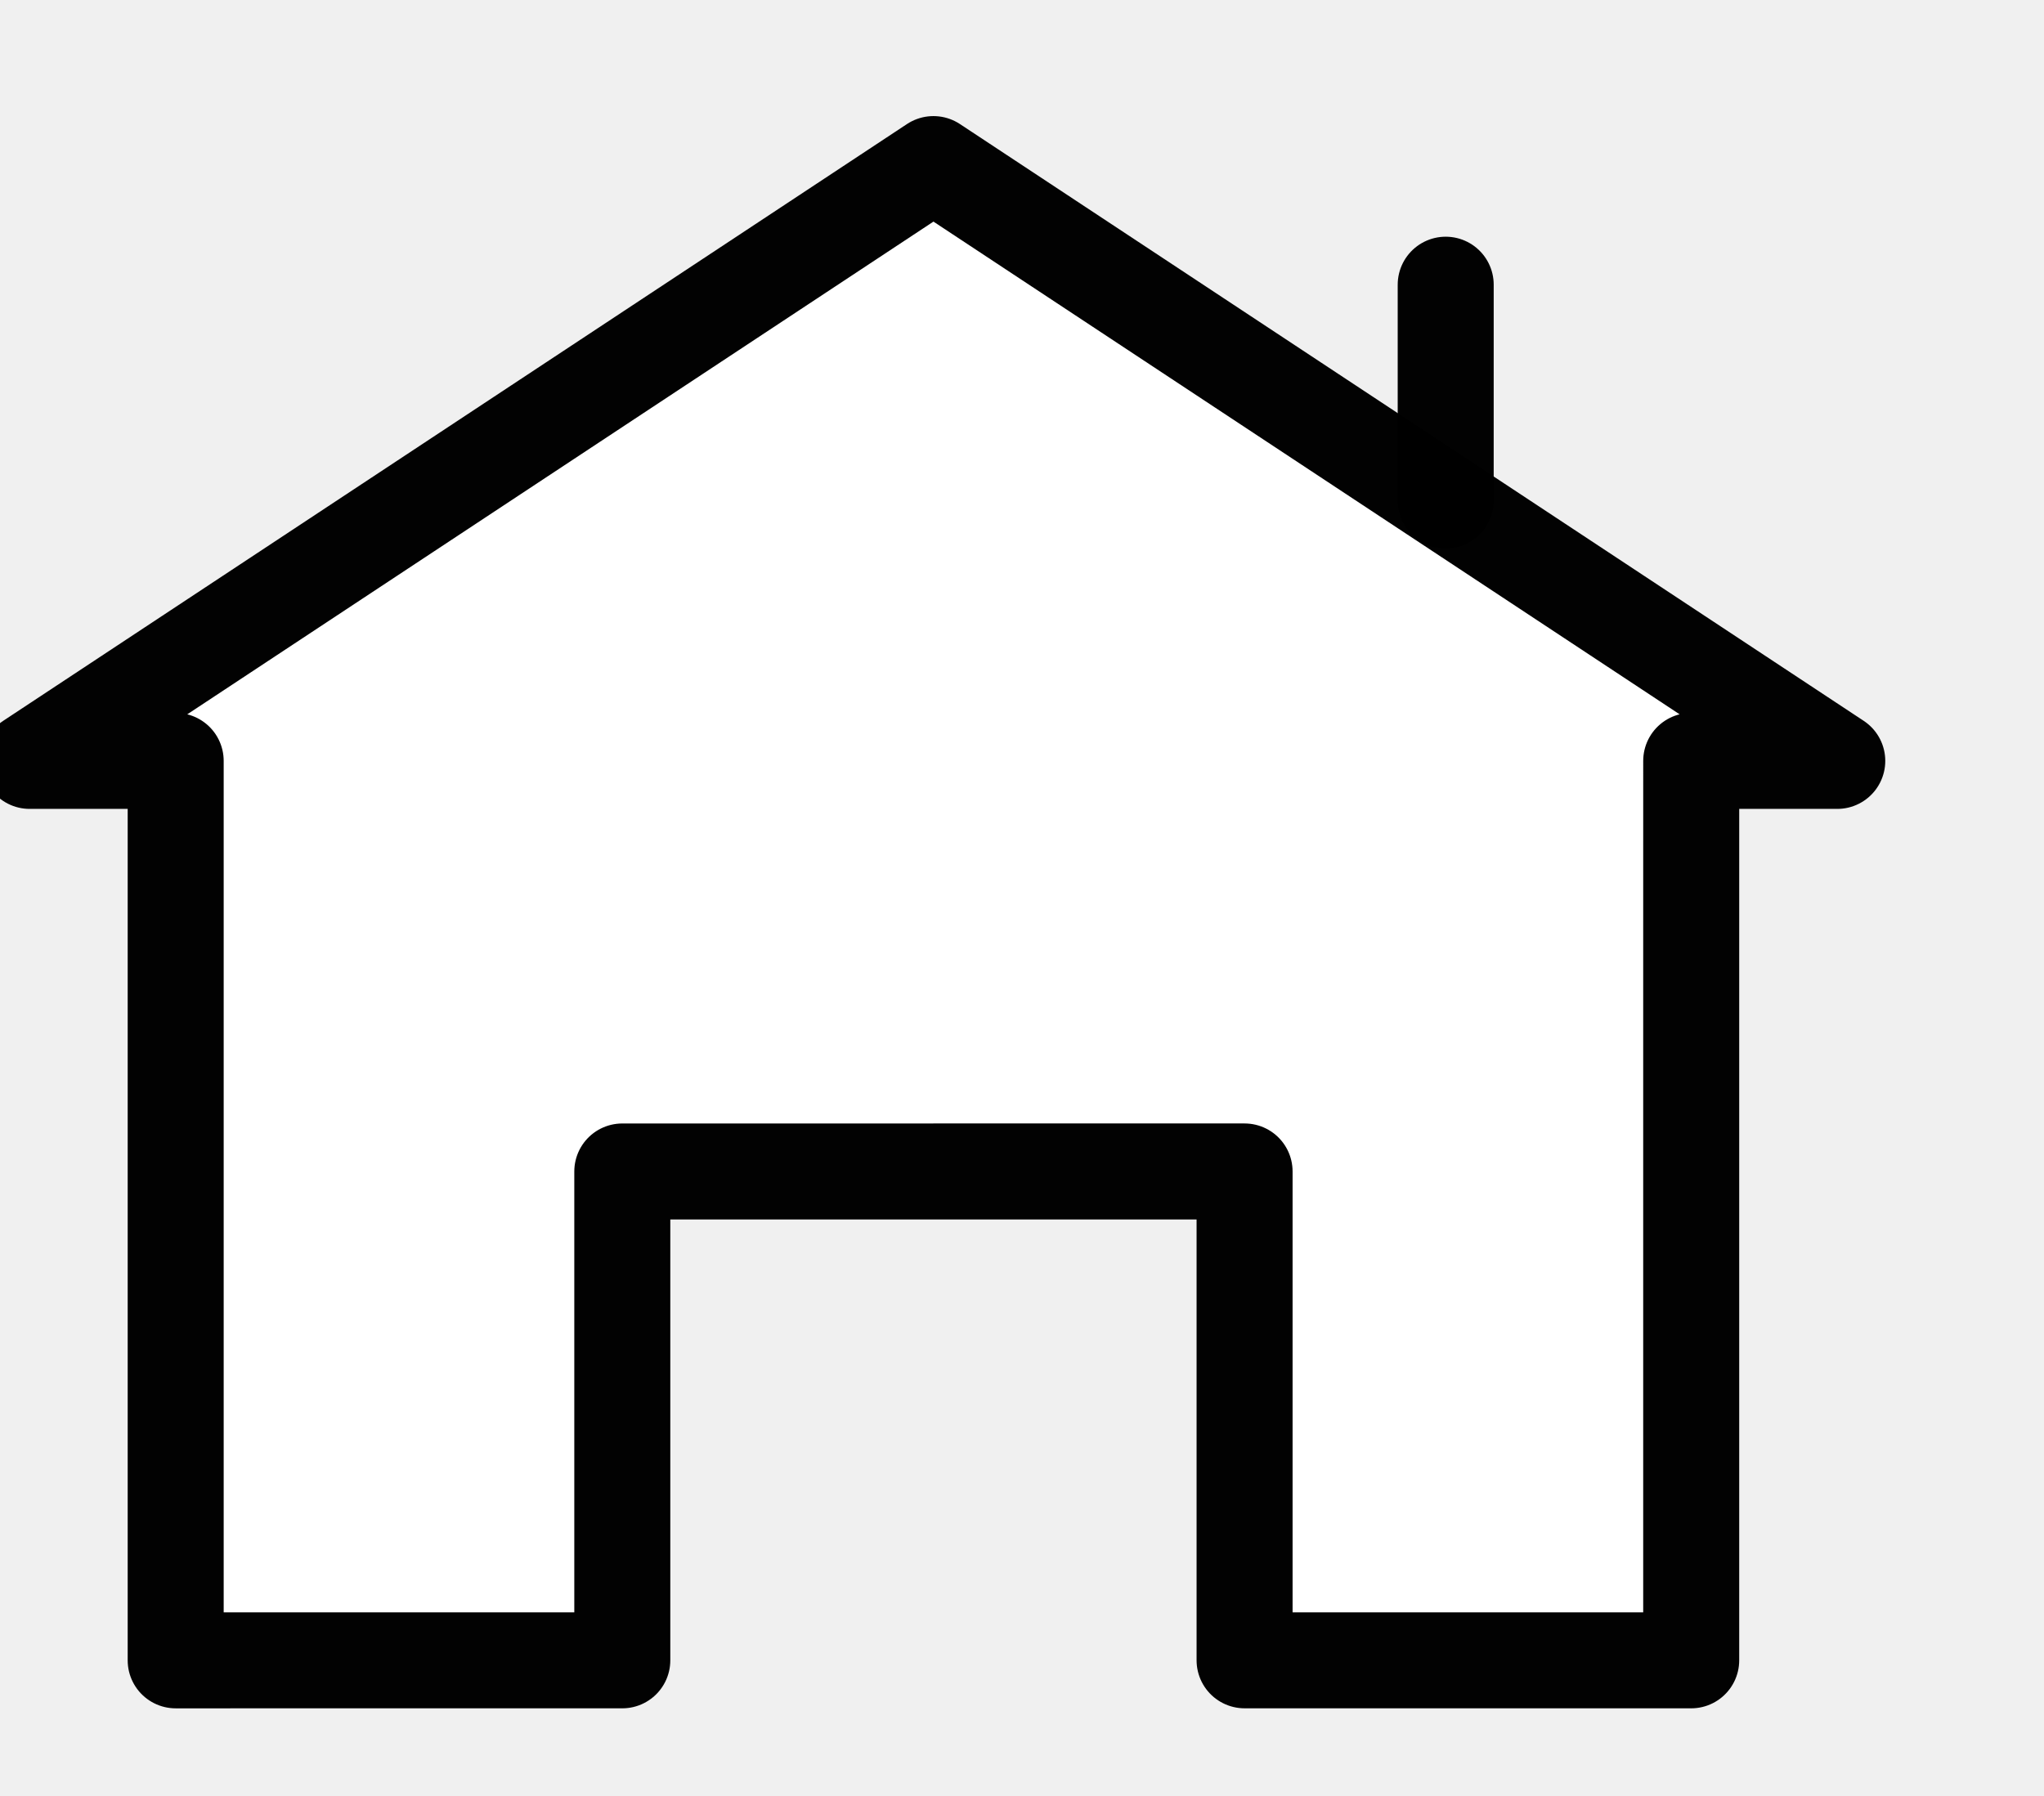
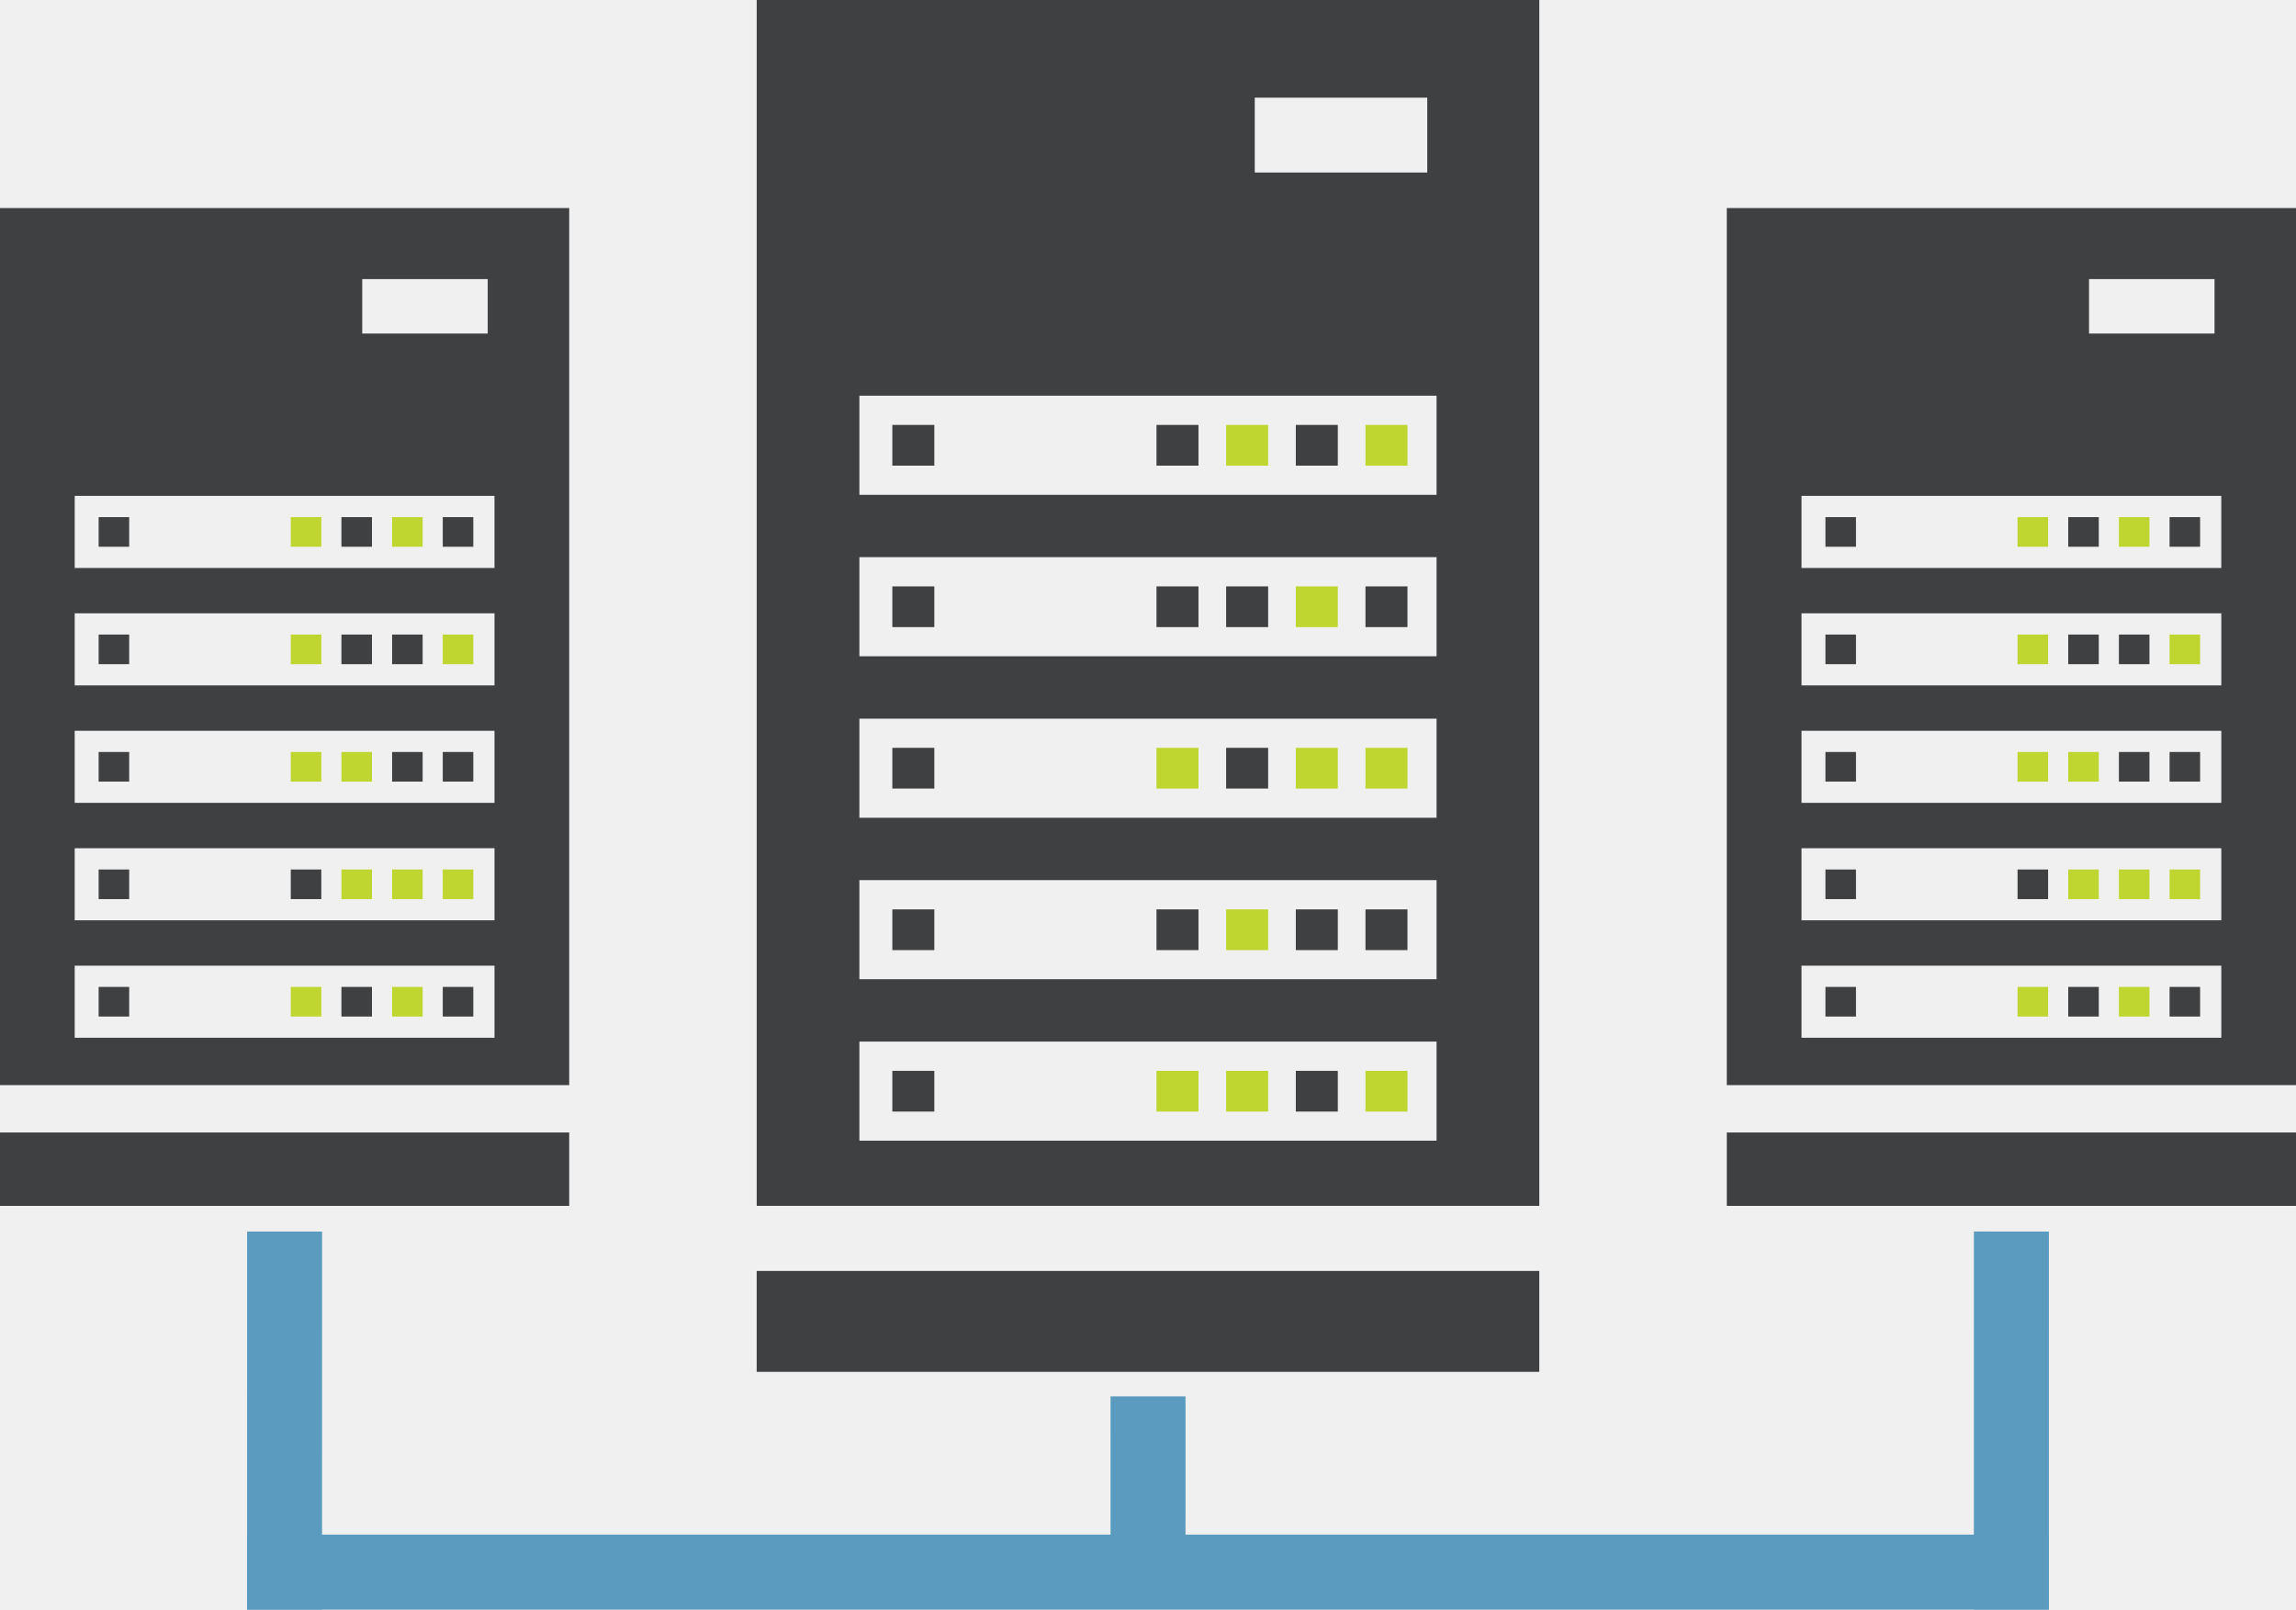
- <svg xmlns="http://www.w3.org/2000/svg" width="63.875mm" height="56.127mm" viewBox="0 0 63.875 56.127" version="1.1" id="svg8">
+ <svg xmlns="http://www.w3.org/2000/svg" width="32.399mm" height="22.713mm" viewBox="0 0 32.399 22.713" version="1.1" id="svg8">
  <defs id="defs2" />
-   <g id="layer1" transform="translate(-38.40245,-54.98255)">
+   <g id="layer1" transform="translate(-46.86498,-72.82281)">
    <g id="g1376" transform="rotate(0.07,43680.898,-181778.93)" style="display:inline;enable-background:new">
-       <path style="opacity:1;fill:#ffffff;fill-opacity:1;stroke:#000000;stroke-width:11.339;stroke-linecap:round;stroke-linejoin:round;stroke-miterlimit:4;stroke-dasharray:none;stroke-dashoffset:0;stroke-opacity:0.992;paint-order:fill markers stroke" d="M 110.25 19.383 L 3.5 89.883 L 20.75 89.883 L 20.75 113.533 L 20.75 138.383 L 20.75 196.133 L 73.5 196.131 L 73.5 138.383 L 110.25 138.383 L 110.25 138.381 L 146.998 138.381 L 146.998 196.129 L 199.748 196.131 L 199.748 138.381 L 199.748 113.531 L 199.75 89.881 L 217 89.883 L 110.25 19.383 z " transform="matrix(0.2645831,-3.2324944e-4,3.2324944e-4,0.2645831,260.587,108.1662)" id="path3452" />
-       <path style="opacity:1;fill:#ffffff;fill-opacity:1;stroke:#000000;stroke-width:3;stroke-linecap:round;stroke-linejoin:round;stroke-miterlimit:4;stroke-dasharray:none;stroke-dashoffset:0;stroke-opacity:0.992;paint-order:fill markers stroke" d="m 305.784,123.756 -0.008,-6.747" id="path3476" />
+       <g id="g1146" transform="translate(-1.17599,-0.1027832)" style="fill:#3f4042;fill-opacity:1">
+         <path style="opacity:1;fill:#3f4042;fill-opacity:1;stroke:none;stroke-width:10;stroke-linecap:round;stroke-linejoin:round;stroke-miterlimit:4;stroke-dasharray:none;stroke-dashoffset:0;stroke-opacity:1;paint-order:fill markers stroke" d="M 31.984,78.523 V 125.299 H 62.342 V 78.523 Z M 51.303,82.312 h 6.693 v 2.904 h -6.693 z M 35.969,93.873 H 58.357 V 97.719 H 35.969 Z m 0,6.264 h 22.389 v 3.844 H 35.969 Z m 0,6.264 h 22.389 v 3.844 H 35.969 Z m 0,6.264 h 22.389 v 3.844 H 35.969 Z m 0,6.264 h 22.389 v 3.844 H 35.969 Z m -3.984,8.896 v 3.914 h 30.357 v -3.914 z" transform="matrix(0.2645831,-3.2324944e-4,3.2324944e-4,0.2645831,261.763,108.269)" id="rect831" />
+         <rect transform="rotate(-0.07)" y="133.726" x="276.341" height="0.418" width="0.431" id="rect848-324-3" style="display:inline;opacity:1;fill:#3f4042;fill-opacity:1;stroke:none;stroke-width:0.533;stroke-linecap:round;stroke-linejoin:round;stroke-miterlimit:4;stroke-dasharray:none;stroke-dashoffset:0;stroke-opacity:1;paint-order:fill markers stroke;enable-background:new" />
+         <rect transform="rotate(-0.07)" y="133.726" x="275.626" height="0.418" width="0.431" id="rect848-324-3-0" style="display:inline;opacity:1;fill:#bfd630;fill-opacity:1;stroke:none;stroke-width:0.533;stroke-linecap:round;stroke-linejoin:round;stroke-miterlimit:4;stroke-dasharray:none;stroke-dashoffset:0;stroke-opacity:1;paint-order:fill markers stroke;enable-background:new" />
+         <rect transform="rotate(-0.07)" y="133.726" x="274.911" height="0.418" width="0.431" id="rect848-324-3-4" style="display:inline;opacity:1;fill:#3f4042;fill-opacity:1;stroke:none;stroke-width:0.533;stroke-linecap:round;stroke-linejoin:round;stroke-miterlimit:4;stroke-dasharray:none;stroke-dashoffset:0;stroke-opacity:1;paint-order:fill markers stroke;enable-background:new" />
+         <rect transform="rotate(-0.07)" y="133.726" x="274.196" height="0.418" width="0.431" id="rect848-324-3-5" style="display:inline;opacity:1;fill:#bfd630;fill-opacity:1;stroke:none;stroke-width:0.533;stroke-linecap:round;stroke-linejoin:round;stroke-miterlimit:4;stroke-dasharray:none;stroke-dashoffset:0;stroke-opacity:1;paint-order:fill markers stroke;enable-background:new" />
+         <rect transform="rotate(-0.07)" y="133.726" x="271.485" height="0.418" width="0.431" id="rect848-324-3-8" style="display:inline;opacity:1;fill:#3f4042;fill-opacity:1;stroke:none;stroke-width:0.533;stroke-linecap:round;stroke-linejoin:round;stroke-miterlimit:4;stroke-dasharray:none;stroke-dashoffset:0;stroke-opacity:1;paint-order:fill markers stroke;enable-background:new" />
+         <rect transform="rotate(-0.07)" y="135.383" x="276.341" height="0.418" width="0.431" id="rect848-324-3-3" style="display:inline;opacity:1;fill:#bfd630;fill-opacity:1;stroke:none;stroke-width:0.533;stroke-linecap:round;stroke-linejoin:round;stroke-miterlimit:4;stroke-dasharray:none;stroke-dashoffset:0;stroke-opacity:1;paint-order:fill markers stroke;enable-background:new" />
+         <rect transform="rotate(-0.07)" y="135.383" x="275.626" height="0.418" width="0.431" id="rect848-324-3-0-4" style="display:inline;opacity:1;fill:#3f4042;fill-opacity:1;stroke:none;stroke-width:0.533;stroke-linecap:round;stroke-linejoin:round;stroke-miterlimit:4;stroke-dasharray:none;stroke-dashoffset:0;stroke-opacity:1;paint-order:fill markers stroke;enable-background:new" />
+         <rect transform="rotate(-0.07)" y="135.383" x="274.911" height="0.418" width="0.431" id="rect848-324-3-4-5" style="display:inline;opacity:1;fill:#3f4042;fill-opacity:1;stroke:none;stroke-width:0.533;stroke-linecap:round;stroke-linejoin:round;stroke-miterlimit:4;stroke-dasharray:none;stroke-dashoffset:0;stroke-opacity:1;paint-order:fill markers stroke;enable-background:new" />
+         <rect transform="rotate(-0.07)" y="135.383" x="274.196" height="0.418" width="0.431" id="rect848-324-3-5-9" style="display:inline;opacity:1;fill:#bfd630;fill-opacity:1;stroke:none;stroke-width:0.533;stroke-linecap:round;stroke-linejoin:round;stroke-miterlimit:4;stroke-dasharray:none;stroke-dashoffset:0;stroke-opacity:1;paint-order:fill markers stroke;enable-background:new" />
+         <rect transform="rotate(-0.07)" y="135.383" x="271.485" height="0.418" width="0.431" id="rect848-324-3-8-4" style="display:inline;opacity:1;fill:#3f4042;fill-opacity:1;stroke:none;stroke-width:0.533;stroke-linecap:round;stroke-linejoin:round;stroke-miterlimit:4;stroke-dasharray:none;stroke-dashoffset:0;stroke-opacity:1;paint-order:fill markers stroke;enable-background:new" />
+         <rect transform="rotate(-0.07)" y="137.04" x="276.341" height="0.418" width="0.431" id="rect848-324-3-6" style="display:inline;opacity:1;fill:#3f4042;fill-opacity:1;stroke:none;stroke-width:0.533;stroke-linecap:round;stroke-linejoin:round;stroke-miterlimit:4;stroke-dasharray:none;stroke-dashoffset:0;stroke-opacity:1;paint-order:fill markers stroke;enable-background:new" />
+         <rect transform="rotate(-0.07)" y="137.04" x="275.626" height="0.418" width="0.431" id="rect848-324-3-0-3" style="display:inline;opacity:1;fill:#3f4042;fill-opacity:1;stroke:none;stroke-width:0.533;stroke-linecap:round;stroke-linejoin:round;stroke-miterlimit:4;stroke-dasharray:none;stroke-dashoffset:0;stroke-opacity:1;paint-order:fill markers stroke;enable-background:new" />
+         <rect transform="rotate(-0.07)" y="137.04" x="274.911" height="0.418" width="0.431" id="rect848-324-3-4-4" style="display:inline;opacity:1;fill:#bfd630;fill-opacity:1;stroke:none;stroke-width:0.533;stroke-linecap:round;stroke-linejoin:round;stroke-miterlimit:4;stroke-dasharray:none;stroke-dashoffset:0;stroke-opacity:1;paint-order:fill markers stroke;enable-background:new" />
+         <rect transform="rotate(-0.07)" y="137.04" x="274.196" height="0.418" width="0.431" id="rect848-324-3-5-3" style="display:inline;opacity:1;fill:#bfd630;fill-opacity:1;stroke:none;stroke-width:0.533;stroke-linecap:round;stroke-linejoin:round;stroke-miterlimit:4;stroke-dasharray:none;stroke-dashoffset:0;stroke-opacity:1;paint-order:fill markers stroke;enable-background:new" />
+         <rect transform="rotate(-0.07)" y="137.04" x="271.485" height="0.418" width="0.431" id="rect848-324-3-8-0" style="display:inline;opacity:1;fill:#3f4042;fill-opacity:1;stroke:none;stroke-width:0.533;stroke-linecap:round;stroke-linejoin:round;stroke-miterlimit:4;stroke-dasharray:none;stroke-dashoffset:0;stroke-opacity:1;paint-order:fill markers stroke;enable-background:new" />
+         <rect transform="rotate(-0.07)" y="138.698" x="276.341" height="0.418" width="0.431" id="rect848-324-3-7" style="display:inline;opacity:1;fill:#bfd630;fill-opacity:1;stroke:none;stroke-width:0.533;stroke-linecap:round;stroke-linejoin:round;stroke-miterlimit:4;stroke-dasharray:none;stroke-dashoffset:0;stroke-opacity:1;paint-order:fill markers stroke;enable-background:new" />
+         <rect transform="rotate(-0.07)" y="138.698" x="275.626" height="0.418" width="0.431" id="rect848-324-3-0-8" style="display:inline;opacity:1;fill:#bfd630;fill-opacity:1;stroke:none;stroke-width:0.533;stroke-linecap:round;stroke-linejoin:round;stroke-miterlimit:4;stroke-dasharray:none;stroke-dashoffset:0;stroke-opacity:1;paint-order:fill markers stroke;enable-background:new" />
+         <rect transform="rotate(-0.07)" y="138.698" x="274.911" height="0.418" width="0.431" id="rect848-324-3-4-0" style="display:inline;opacity:1;fill:#bfd630;fill-opacity:1;stroke:none;stroke-width:0.533;stroke-linecap:round;stroke-linejoin:round;stroke-miterlimit:4;stroke-dasharray:none;stroke-dashoffset:0;stroke-opacity:1;paint-order:fill markers stroke;enable-background:new" />
+         <rect transform="rotate(-0.07)" y="138.698" x="274.196" height="0.418" width="0.431" id="rect848-324-3-5-6" style="display:inline;opacity:1;fill:#3f4042;fill-opacity:1;stroke:none;stroke-width:0.533;stroke-linecap:round;stroke-linejoin:round;stroke-miterlimit:4;stroke-dasharray:none;stroke-dashoffset:0;stroke-opacity:1;paint-order:fill markers stroke;enable-background:new" />
+         <rect transform="rotate(-0.07)" y="138.698" x="271.485" height="0.418" width="0.431" id="rect848-324-3-8-9" style="display:inline;opacity:1;fill:#3f4042;fill-opacity:1;stroke:none;stroke-width:0.533;stroke-linecap:round;stroke-linejoin:round;stroke-miterlimit:4;stroke-dasharray:none;stroke-dashoffset:0;stroke-opacity:1;paint-order:fill markers stroke;enable-background:new" />
+         <rect transform="rotate(-0.07)" y="140.355" x="276.341" height="0.418" width="0.431" id="rect848-324-3-45" style="display:inline;opacity:1;fill:#3f4042;fill-opacity:1;stroke:none;stroke-width:0.533;stroke-linecap:round;stroke-linejoin:round;stroke-miterlimit:4;stroke-dasharray:none;stroke-dashoffset:0;stroke-opacity:1;paint-order:fill markers stroke;enable-background:new" />
+         <rect transform="rotate(-0.07)" y="140.355" x="275.626" height="0.418" width="0.431" id="rect848-324-3-0-7" style="display:inline;opacity:1;fill:#bfd630;fill-opacity:1;stroke:none;stroke-width:0.533;stroke-linecap:round;stroke-linejoin:round;stroke-miterlimit:4;stroke-dasharray:none;stroke-dashoffset:0;stroke-opacity:1;paint-order:fill markers stroke;enable-background:new" />
+         <rect transform="rotate(-0.07)" y="140.355" x="274.911" height="0.418" width="0.431" id="rect848-324-3-4-6" style="display:inline;opacity:1;fill:#3f4042;fill-opacity:1;stroke:none;stroke-width:0.533;stroke-linecap:round;stroke-linejoin:round;stroke-miterlimit:4;stroke-dasharray:none;stroke-dashoffset:0;stroke-opacity:1;paint-order:fill markers stroke;enable-background:new" />
+         <rect transform="rotate(-0.07)" y="140.355" x="274.196" height="0.418" width="0.431" id="rect848-324-3-5-0" style="display:inline;opacity:1;fill:#bfd630;fill-opacity:1;stroke:none;stroke-width:0.533;stroke-linecap:round;stroke-linejoin:round;stroke-miterlimit:4;stroke-dasharray:none;stroke-dashoffset:0;stroke-opacity:1;paint-order:fill markers stroke;enable-background:new" />
+         <rect transform="rotate(-0.07)" y="140.355" x="271.485" height="0.418" width="0.431" id="rect848-324-3-8-45" style="display:inline;opacity:1;fill:#3f4042;fill-opacity:1;stroke:none;stroke-width:0.533;stroke-linecap:round;stroke-linejoin:round;stroke-miterlimit:4;stroke-dasharray:none;stroke-dashoffset:0;stroke-opacity:1;paint-order:fill markers stroke;enable-background:new" />
+       </g>
+       <g transform="matrix(1.374905,0,0,1.374905,-91.82001,-51.42766)" style="display:inline;fill:#3f4042;fill-opacity:1;enable-background:new" id="g1146-3">
+         <path style="opacity:1;fill:#3f4042;fill-opacity:1;stroke:none;stroke-width:13.749;stroke-linecap:round;stroke-linejoin:round;stroke-miterlimit:4;stroke-dasharray:none;stroke-dashoffset:0;stroke-opacity:1;paint-order:fill markers stroke" d="M 72.342,67.428 V 131.738 H 114.08 V 67.428 Z m 26.562,5.209 h 9.201 v 3.992 H 98.904 Z M 77.818,88.531 h 30.783 v 5.287 H 77.818 Z m 0,8.611 h 30.783 v 5.285 H 77.818 Z m 0,8.613 h 30.783 v 5.285 H 77.818 Z m 0,8.611 h 30.783 v 5.285 H 77.818 Z m 0,8.611 h 30.783 v 5.285 H 77.818 Z m -5.477,12.232 v 5.381 h 41.738 v -5.381 z" transform="matrix(0.1924374,-2.3510675e-4,2.3510675e-4,0.1924374,256.3137,116.0763)" id="rect831-4" />
+         <rect transform="rotate(-0.07)" y="133.726" x="276.341" height="0.418" width="0.431" id="rect848-324-3-40" style="display:inline;opacity:1;fill:#bfd630;fill-opacity:1;stroke:none;stroke-width:0.533;stroke-linecap:round;stroke-linejoin:round;stroke-miterlimit:4;stroke-dasharray:none;stroke-dashoffset:0;stroke-opacity:1;paint-order:fill markers stroke;enable-background:new" />
+         <rect transform="rotate(-0.07)" y="133.726" x="275.626" height="0.418" width="0.431" id="rect848-324-3-0-1" style="display:inline;opacity:1;fill:#3f4042;fill-opacity:1;stroke:none;stroke-width:0.533;stroke-linecap:round;stroke-linejoin:round;stroke-miterlimit:4;stroke-dasharray:none;stroke-dashoffset:0;stroke-opacity:1;paint-order:fill markers stroke;enable-background:new" />
+         <rect transform="rotate(-0.07)" y="133.726" x="274.911" height="0.418" width="0.431" id="rect848-324-3-4-8" style="display:inline;opacity:1;fill:#bfd630;fill-opacity:1;stroke:none;stroke-width:0.533;stroke-linecap:round;stroke-linejoin:round;stroke-miterlimit:4;stroke-dasharray:none;stroke-dashoffset:0;stroke-opacity:1;paint-order:fill markers stroke;enable-background:new" />
+         <rect transform="rotate(-0.07)" y="133.726" x="274.196" height="0.418" width="0.431" id="rect848-324-3-5-01" style="display:inline;opacity:1;fill:#3f4042;fill-opacity:1;stroke:none;stroke-width:0.533;stroke-linecap:round;stroke-linejoin:round;stroke-miterlimit:4;stroke-dasharray:none;stroke-dashoffset:0;stroke-opacity:1;paint-order:fill markers stroke;enable-background:new" />
+         <rect transform="rotate(-0.07)" y="133.726" x="271.485" height="0.418" width="0.431" id="rect848-324-3-8-5" style="display:inline;opacity:1;fill:#3f4042;fill-opacity:1;stroke:none;stroke-width:0.533;stroke-linecap:round;stroke-linejoin:round;stroke-miterlimit:4;stroke-dasharray:none;stroke-dashoffset:0;stroke-opacity:1;paint-order:fill markers stroke;enable-background:new" />
+         <rect transform="rotate(-0.07)" y="135.383" x="276.341" height="0.418" width="0.431" id="rect848-324-3-3-8" style="display:inline;opacity:1;fill:#3f4042;fill-opacity:1;stroke:none;stroke-width:0.533;stroke-linecap:round;stroke-linejoin:round;stroke-miterlimit:4;stroke-dasharray:none;stroke-dashoffset:0;stroke-opacity:1;paint-order:fill markers stroke;enable-background:new" />
+         <rect transform="rotate(-0.07)" y="135.383" x="275.626" height="0.418" width="0.431" id="rect848-324-3-0-4-5" style="display:inline;opacity:1;fill:#bfd630;fill-opacity:1;stroke:none;stroke-width:0.533;stroke-linecap:round;stroke-linejoin:round;stroke-miterlimit:4;stroke-dasharray:none;stroke-dashoffset:0;stroke-opacity:1;paint-order:fill markers stroke;enable-background:new" />
+         <rect transform="rotate(-0.07)" y="135.383" x="274.911" height="0.418" width="0.431" id="rect848-324-3-4-5-0" style="display:inline;opacity:1;fill:#3f4042;fill-opacity:1;stroke:none;stroke-width:0.533;stroke-linecap:round;stroke-linejoin:round;stroke-miterlimit:4;stroke-dasharray:none;stroke-dashoffset:0;stroke-opacity:1;paint-order:fill markers stroke;enable-background:new" />
+         <rect transform="rotate(-0.07)" y="135.383" x="274.196" height="0.418" width="0.431" id="rect848-324-3-5-9-5" style="display:inline;opacity:1;fill:#3f4042;fill-opacity:1;stroke:none;stroke-width:0.533;stroke-linecap:round;stroke-linejoin:round;stroke-miterlimit:4;stroke-dasharray:none;stroke-dashoffset:0;stroke-opacity:1;paint-order:fill markers stroke;enable-background:new" />
+         <rect transform="rotate(-0.07)" y="135.383" x="271.485" height="0.418" width="0.431" id="rect848-324-3-8-4-8" style="display:inline;opacity:1;fill:#3f4042;fill-opacity:1;stroke:none;stroke-width:0.533;stroke-linecap:round;stroke-linejoin:round;stroke-miterlimit:4;stroke-dasharray:none;stroke-dashoffset:0;stroke-opacity:1;paint-order:fill markers stroke;enable-background:new" />
+         <rect transform="rotate(-0.07)" y="137.04" x="276.341" height="0.418" width="0.431" id="rect848-324-3-6-4" style="display:inline;opacity:1;fill:#bfd630;fill-opacity:1;stroke:none;stroke-width:0.533;stroke-linecap:round;stroke-linejoin:round;stroke-miterlimit:4;stroke-dasharray:none;stroke-dashoffset:0;stroke-opacity:1;paint-order:fill markers stroke;enable-background:new" />
+         <rect transform="rotate(-0.07)" y="137.04" x="275.626" height="0.418" width="0.431" id="rect848-324-3-0-3-6" style="display:inline;opacity:1;fill:#bfd630;fill-opacity:1;stroke:none;stroke-width:0.533;stroke-linecap:round;stroke-linejoin:round;stroke-miterlimit:4;stroke-dasharray:none;stroke-dashoffset:0;stroke-opacity:1;paint-order:fill markers stroke;enable-background:new" />
+         <rect transform="rotate(-0.07)" y="137.04" x="274.911" height="0.418" width="0.431" id="rect848-324-3-4-4-0" style="display:inline;opacity:1;fill:#3f4042;fill-opacity:1;stroke:none;stroke-width:0.533;stroke-linecap:round;stroke-linejoin:round;stroke-miterlimit:4;stroke-dasharray:none;stroke-dashoffset:0;stroke-opacity:1;paint-order:fill markers stroke;enable-background:new" />
+         <rect transform="rotate(-0.07)" y="137.04" x="274.196" height="0.418" width="0.431" id="rect848-324-3-5-3-4" style="display:inline;opacity:1;fill:#bfd630;fill-opacity:1;stroke:none;stroke-width:0.533;stroke-linecap:round;stroke-linejoin:round;stroke-miterlimit:4;stroke-dasharray:none;stroke-dashoffset:0;stroke-opacity:1;paint-order:fill markers stroke;enable-background:new" />
+         <rect transform="rotate(-0.07)" y="137.04" x="271.485" height="0.418" width="0.431" id="rect848-324-3-8-0-7" style="display:inline;opacity:1;fill:#3f4042;fill-opacity:1;stroke:none;stroke-width:0.533;stroke-linecap:round;stroke-linejoin:round;stroke-miterlimit:4;stroke-dasharray:none;stroke-dashoffset:0;stroke-opacity:1;paint-order:fill markers stroke;enable-background:new" />
+         <rect transform="rotate(-0.07)" y="138.698" x="276.341" height="0.418" width="0.431" id="rect848-324-3-7-8" style="display:inline;opacity:1;fill:#3f4042;fill-opacity:1;stroke:none;stroke-width:0.533;stroke-linecap:round;stroke-linejoin:round;stroke-miterlimit:4;stroke-dasharray:none;stroke-dashoffset:0;stroke-opacity:1;paint-order:fill markers stroke;enable-background:new" />
+         <rect transform="rotate(-0.07)" y="138.698" x="275.626" height="0.418" width="0.431" id="rect848-324-3-0-8-7" style="display:inline;opacity:1;fill:#3f4042;fill-opacity:1;stroke:none;stroke-width:0.533;stroke-linecap:round;stroke-linejoin:round;stroke-miterlimit:4;stroke-dasharray:none;stroke-dashoffset:0;stroke-opacity:1;paint-order:fill markers stroke;enable-background:new" />
+         <rect transform="rotate(-0.07)" y="138.698" x="274.911" height="0.418" width="0.431" id="rect848-324-3-4-0-0" style="display:inline;opacity:1;fill:#bfd630;fill-opacity:1;stroke:none;stroke-width:0.533;stroke-linecap:round;stroke-linejoin:round;stroke-miterlimit:4;stroke-dasharray:none;stroke-dashoffset:0;stroke-opacity:1;paint-order:fill markers stroke;enable-background:new" />
+         <rect transform="rotate(-0.07)" y="138.698" x="274.196" height="0.418" width="0.431" id="rect848-324-3-5-6-0" style="display:inline;opacity:1;fill:#3f4042;fill-opacity:1;stroke:none;stroke-width:0.533;stroke-linecap:round;stroke-linejoin:round;stroke-miterlimit:4;stroke-dasharray:none;stroke-dashoffset:0;stroke-opacity:1;paint-order:fill markers stroke;enable-background:new" />
+         <rect transform="rotate(-0.07)" y="138.698" x="271.485" height="0.418" width="0.431" id="rect848-324-3-8-9-6" style="display:inline;opacity:1;fill:#3f4042;fill-opacity:1;stroke:none;stroke-width:0.533;stroke-linecap:round;stroke-linejoin:round;stroke-miterlimit:4;stroke-dasharray:none;stroke-dashoffset:0;stroke-opacity:1;paint-order:fill markers stroke;enable-background:new" />
+         <rect transform="rotate(-0.07)" y="140.355" x="276.341" height="0.418" width="0.431" id="rect848-324-3-45-6" style="display:inline;opacity:1;fill:#bfd630;fill-opacity:1;stroke:none;stroke-width:0.533;stroke-linecap:round;stroke-linejoin:round;stroke-miterlimit:4;stroke-dasharray:none;stroke-dashoffset:0;stroke-opacity:1;paint-order:fill markers stroke;enable-background:new" />
+         <rect transform="rotate(-0.07)" y="140.355" x="275.626" height="0.418" width="0.431" id="rect848-324-3-0-7-0" style="display:inline;opacity:1;fill:#3f4042;fill-opacity:1;stroke:none;stroke-width:0.533;stroke-linecap:round;stroke-linejoin:round;stroke-miterlimit:4;stroke-dasharray:none;stroke-dashoffset:0;stroke-opacity:1;paint-order:fill markers stroke;enable-background:new" />
+         <rect transform="rotate(-0.07)" y="140.355" x="274.911" height="0.418" width="0.431" id="rect848-324-3-4-6-3" style="display:inline;opacity:1;fill:#bfd630;fill-opacity:1;stroke:none;stroke-width:0.533;stroke-linecap:round;stroke-linejoin:round;stroke-miterlimit:4;stroke-dasharray:none;stroke-dashoffset:0;stroke-opacity:1;paint-order:fill markers stroke;enable-background:new" />
+         <rect transform="rotate(-0.07)" y="140.355" x="274.196" height="0.418" width="0.431" id="rect848-324-3-5-0-3" style="display:inline;opacity:1;fill:#bfd630;fill-opacity:1;stroke:none;stroke-width:0.533;stroke-linecap:round;stroke-linejoin:round;stroke-miterlimit:4;stroke-dasharray:none;stroke-dashoffset:0;stroke-opacity:1;paint-order:fill markers stroke;enable-background:new" />
+         <rect transform="rotate(-0.07)" y="140.355" x="271.485" height="0.418" width="0.431" id="rect848-324-3-8-45-6" style="display:inline;opacity:1;fill:#3f4042;fill-opacity:1;stroke:none;stroke-width:0.533;stroke-linecap:round;stroke-linejoin:round;stroke-miterlimit:4;stroke-dasharray:none;stroke-dashoffset:0;stroke-opacity:1;paint-order:fill markers stroke;enable-background:new" />
+       </g>
+       <g transform="translate(23.19105,-0.1325532)" style="display:inline;enable-background:new" id="g1146-2" />
+       <path style="opacity:1;fill:#484848;fill-opacity:1;stroke:#5b9bbf;stroke-width:1.058;stroke-linecap:square;stroke-linejoin:round;stroke-miterlimit:4;stroke-dasharray:none;stroke-dashoffset:0;stroke-opacity:1;paint-order:fill markers stroke" d="m 273.109,143.898 0.005,4.276" id="path1342" />
+       <path style="display:inline;opacity:1;fill:#484848;fill-opacity:1;stroke:#5b9bbf;stroke-width:1.058;stroke-linecap:square;stroke-linejoin:round;stroke-miterlimit:4;stroke-dasharray:none;stroke-dashoffset:0;stroke-opacity:1;paint-order:fill markers stroke;enable-background:new" d="m 297.476,143.868 0.005,4.276" id="path1342-3" />
+       <path style="opacity:1;fill:#484848;fill-opacity:1;stroke:#5b9bbf;stroke-width:1.058;stroke-linecap:square;stroke-linejoin:round;stroke-miterlimit:4;stroke-dasharray:none;stroke-dashoffset:0;stroke-opacity:1;paint-order:fill markers stroke" d="m 273.114,148.175 24.367,-0.03" id="path1359" />
+       <path style="display:inline;opacity:1;fill:#484848;fill-opacity:1;stroke:#5b9bbf;stroke-width:1.058;stroke-linecap:square;stroke-linejoin:round;stroke-miterlimit:4;stroke-dasharray:none;stroke-dashoffset:0;stroke-opacity:1;paint-order:fill markers stroke;enable-background:new" d="m 285.296,146.209 0.002,1.771" id="path1342-3-0" />
+       <g id="g1146-6" transform="translate(23.19097,-0.1325527)" style="display:inline;fill:#3f4042;fill-opacity:1;enable-background:new">
+         <path style="opacity:1;fill:#3f4042;fill-opacity:1;stroke:none;stroke-width:10;stroke-linecap:round;stroke-linejoin:round;stroke-miterlimit:4;stroke-dasharray:none;stroke-dashoffset:0;stroke-opacity:1;paint-order:fill markers stroke" d="M 31.984,78.523 V 125.299 H 62.342 V 78.523 Z M 51.303,82.312 h 6.693 v 2.904 h -6.693 z M 35.969,93.873 H 58.357 V 97.719 H 35.969 Z m 0,6.264 h 22.389 v 3.844 H 35.969 Z m 0,6.264 h 22.389 v 3.844 H 35.969 Z m 0,6.264 h 22.389 v 3.844 H 35.969 Z m 0,6.264 h 22.389 v 3.844 H 35.969 Z m -3.984,8.896 v 3.914 h 30.357 v -3.914 z" transform="matrix(0.2645831,-3.2324944e-4,3.2324944e-4,0.2645831,261.763,108.269)" id="rect831-0" />
+         <rect transform="rotate(-0.07)" y="133.726" x="276.341" height="0.418" width="0.431" id="rect848-324-3-37" style="display:inline;opacity:1;fill:#3f4042;fill-opacity:1;stroke:none;stroke-width:0.533;stroke-linecap:round;stroke-linejoin:round;stroke-miterlimit:4;stroke-dasharray:none;stroke-dashoffset:0;stroke-opacity:1;paint-order:fill markers stroke;enable-background:new" />
+         <rect transform="rotate(-0.07)" y="133.726" x="275.626" height="0.418" width="0.431" id="rect848-324-3-0-42" style="display:inline;opacity:1;fill:#bfd630;fill-opacity:1;stroke:none;stroke-width:0.533;stroke-linecap:round;stroke-linejoin:round;stroke-miterlimit:4;stroke-dasharray:none;stroke-dashoffset:0;stroke-opacity:1;paint-order:fill markers stroke;enable-background:new" />
+         <rect transform="rotate(-0.07)" y="133.726" x="274.911" height="0.418" width="0.431" id="rect848-324-3-4-7" style="display:inline;opacity:1;fill:#3f4042;fill-opacity:1;stroke:none;stroke-width:0.533;stroke-linecap:round;stroke-linejoin:round;stroke-miterlimit:4;stroke-dasharray:none;stroke-dashoffset:0;stroke-opacity:1;paint-order:fill markers stroke;enable-background:new" />
+         <rect transform="rotate(-0.07)" y="133.726" x="274.196" height="0.418" width="0.431" id="rect848-324-3-5-93" style="display:inline;opacity:1;fill:#bfd630;fill-opacity:1;stroke:none;stroke-width:0.533;stroke-linecap:round;stroke-linejoin:round;stroke-miterlimit:4;stroke-dasharray:none;stroke-dashoffset:0;stroke-opacity:1;paint-order:fill markers stroke;enable-background:new" />
+         <rect transform="rotate(-0.07)" y="133.726" x="271.485" height="0.418" width="0.431" id="rect848-324-3-8-2" style="display:inline;opacity:1;fill:#3f4042;fill-opacity:1;stroke:none;stroke-width:0.533;stroke-linecap:round;stroke-linejoin:round;stroke-miterlimit:4;stroke-dasharray:none;stroke-dashoffset:0;stroke-opacity:1;paint-order:fill markers stroke;enable-background:new" />
+         <rect transform="rotate(-0.07)" y="135.383" x="276.341" height="0.418" width="0.431" id="rect848-324-3-3-7" style="display:inline;opacity:1;fill:#bfd630;fill-opacity:1;stroke:none;stroke-width:0.533;stroke-linecap:round;stroke-linejoin:round;stroke-miterlimit:4;stroke-dasharray:none;stroke-dashoffset:0;stroke-opacity:1;paint-order:fill markers stroke;enable-background:new" />
+         <rect transform="rotate(-0.07)" y="135.383" x="275.626" height="0.418" width="0.431" id="rect848-324-3-0-4-52" style="display:inline;opacity:1;fill:#3f4042;fill-opacity:1;stroke:none;stroke-width:0.533;stroke-linecap:round;stroke-linejoin:round;stroke-miterlimit:4;stroke-dasharray:none;stroke-dashoffset:0;stroke-opacity:1;paint-order:fill markers stroke;enable-background:new" />
+         <rect transform="rotate(-0.07)" y="135.383" x="274.911" height="0.418" width="0.431" id="rect848-324-3-4-5-5" style="display:inline;opacity:1;fill:#3f4042;fill-opacity:1;stroke:none;stroke-width:0.533;stroke-linecap:round;stroke-linejoin:round;stroke-miterlimit:4;stroke-dasharray:none;stroke-dashoffset:0;stroke-opacity:1;paint-order:fill markers stroke;enable-background:new" />
+         <rect transform="rotate(-0.07)" y="135.383" x="274.196" height="0.418" width="0.431" id="rect848-324-3-5-9-0" style="display:inline;opacity:1;fill:#bfd630;fill-opacity:1;stroke:none;stroke-width:0.533;stroke-linecap:round;stroke-linejoin:round;stroke-miterlimit:4;stroke-dasharray:none;stroke-dashoffset:0;stroke-opacity:1;paint-order:fill markers stroke;enable-background:new" />
+         <rect transform="rotate(-0.07)" y="135.383" x="271.485" height="0.418" width="0.431" id="rect848-324-3-8-4-9" style="display:inline;opacity:1;fill:#3f4042;fill-opacity:1;stroke:none;stroke-width:0.533;stroke-linecap:round;stroke-linejoin:round;stroke-miterlimit:4;stroke-dasharray:none;stroke-dashoffset:0;stroke-opacity:1;paint-order:fill markers stroke;enable-background:new" />
+         <rect transform="rotate(-0.07)" y="137.04" x="276.341" height="0.418" width="0.431" id="rect848-324-3-6-3" style="display:inline;opacity:1;fill:#3f4042;fill-opacity:1;stroke:none;stroke-width:0.533;stroke-linecap:round;stroke-linejoin:round;stroke-miterlimit:4;stroke-dasharray:none;stroke-dashoffset:0;stroke-opacity:1;paint-order:fill markers stroke;enable-background:new" />
+         <rect transform="rotate(-0.07)" y="137.04" x="275.626" height="0.418" width="0.431" id="rect848-324-3-0-3-4" style="display:inline;opacity:1;fill:#3f4042;fill-opacity:1;stroke:none;stroke-width:0.533;stroke-linecap:round;stroke-linejoin:round;stroke-miterlimit:4;stroke-dasharray:none;stroke-dashoffset:0;stroke-opacity:1;paint-order:fill markers stroke;enable-background:new" />
+         <rect transform="rotate(-0.07)" y="137.04" x="274.911" height="0.418" width="0.431" id="rect848-324-3-4-4-9" style="display:inline;opacity:1;fill:#bfd630;fill-opacity:1;stroke:none;stroke-width:0.533;stroke-linecap:round;stroke-linejoin:round;stroke-miterlimit:4;stroke-dasharray:none;stroke-dashoffset:0;stroke-opacity:1;paint-order:fill markers stroke;enable-background:new" />
+         <rect transform="rotate(-0.07)" y="137.04" x="274.196" height="0.418" width="0.431" id="rect848-324-3-5-3-6" style="display:inline;opacity:1;fill:#bfd630;fill-opacity:1;stroke:none;stroke-width:0.533;stroke-linecap:round;stroke-linejoin:round;stroke-miterlimit:4;stroke-dasharray:none;stroke-dashoffset:0;stroke-opacity:1;paint-order:fill markers stroke;enable-background:new" />
+         <rect transform="rotate(-0.07)" y="137.04" x="271.485" height="0.418" width="0.431" id="rect848-324-3-8-0-0" style="display:inline;opacity:1;fill:#3f4042;fill-opacity:1;stroke:none;stroke-width:0.533;stroke-linecap:round;stroke-linejoin:round;stroke-miterlimit:4;stroke-dasharray:none;stroke-dashoffset:0;stroke-opacity:1;paint-order:fill markers stroke;enable-background:new" />
+         <rect transform="rotate(-0.07)" y="138.698" x="276.341" height="0.418" width="0.431" id="rect848-324-3-7-0" style="display:inline;opacity:1;fill:#bfd630;fill-opacity:1;stroke:none;stroke-width:0.533;stroke-linecap:round;stroke-linejoin:round;stroke-miterlimit:4;stroke-dasharray:none;stroke-dashoffset:0;stroke-opacity:1;paint-order:fill markers stroke;enable-background:new" />
+         <rect transform="rotate(-0.07)" y="138.698" x="275.626" height="0.418" width="0.431" id="rect848-324-3-0-8-4" style="display:inline;opacity:1;fill:#bfd630;fill-opacity:1;stroke:none;stroke-width:0.533;stroke-linecap:round;stroke-linejoin:round;stroke-miterlimit:4;stroke-dasharray:none;stroke-dashoffset:0;stroke-opacity:1;paint-order:fill markers stroke;enable-background:new" />
+         <rect transform="rotate(-0.07)" y="138.698" x="274.911" height="0.418" width="0.431" id="rect848-324-3-4-0-5" style="display:inline;opacity:1;fill:#bfd630;fill-opacity:1;stroke:none;stroke-width:0.533;stroke-linecap:round;stroke-linejoin:round;stroke-miterlimit:4;stroke-dasharray:none;stroke-dashoffset:0;stroke-opacity:1;paint-order:fill markers stroke;enable-background:new" />
+         <rect transform="rotate(-0.07)" y="138.698" x="274.196" height="0.418" width="0.431" id="rect848-324-3-5-6-6" style="display:inline;opacity:1;fill:#3f4042;fill-opacity:1;stroke:none;stroke-width:0.533;stroke-linecap:round;stroke-linejoin:round;stroke-miterlimit:4;stroke-dasharray:none;stroke-dashoffset:0;stroke-opacity:1;paint-order:fill markers stroke;enable-background:new" />
+         <rect transform="rotate(-0.07)" y="138.698" x="271.485" height="0.418" width="0.431" id="rect848-324-3-8-9-1" style="display:inline;opacity:1;fill:#3f4042;fill-opacity:1;stroke:none;stroke-width:0.533;stroke-linecap:round;stroke-linejoin:round;stroke-miterlimit:4;stroke-dasharray:none;stroke-dashoffset:0;stroke-opacity:1;paint-order:fill markers stroke;enable-background:new" />
+         <rect transform="rotate(-0.07)" y="140.355" x="276.341" height="0.418" width="0.431" id="rect848-324-3-45-5" style="display:inline;opacity:1;fill:#3f4042;fill-opacity:1;stroke:none;stroke-width:0.533;stroke-linecap:round;stroke-linejoin:round;stroke-miterlimit:4;stroke-dasharray:none;stroke-dashoffset:0;stroke-opacity:1;paint-order:fill markers stroke;enable-background:new" />
+         <rect transform="rotate(-0.07)" y="140.355" x="275.626" height="0.418" width="0.431" id="rect848-324-3-0-7-4" style="display:inline;opacity:1;fill:#bfd630;fill-opacity:1;stroke:none;stroke-width:0.533;stroke-linecap:round;stroke-linejoin:round;stroke-miterlimit:4;stroke-dasharray:none;stroke-dashoffset:0;stroke-opacity:1;paint-order:fill markers stroke;enable-background:new" />
+         <rect transform="rotate(-0.07)" y="140.355" x="274.911" height="0.418" width="0.431" id="rect848-324-3-4-6-5" style="display:inline;opacity:1;fill:#3f4042;fill-opacity:1;stroke:none;stroke-width:0.533;stroke-linecap:round;stroke-linejoin:round;stroke-miterlimit:4;stroke-dasharray:none;stroke-dashoffset:0;stroke-opacity:1;paint-order:fill markers stroke;enable-background:new" />
+         <rect transform="rotate(-0.07)" y="140.355" x="274.196" height="0.418" width="0.431" id="rect848-324-3-5-0-4" style="display:inline;opacity:1;fill:#bfd630;fill-opacity:1;stroke:none;stroke-width:0.533;stroke-linecap:round;stroke-linejoin:round;stroke-miterlimit:4;stroke-dasharray:none;stroke-dashoffset:0;stroke-opacity:1;paint-order:fill markers stroke;enable-background:new" />
+         <rect transform="rotate(-0.07)" y="140.355" x="271.485" height="0.418" width="0.431" id="rect848-324-3-8-45-1" style="display:inline;opacity:1;fill:#3f4042;fill-opacity:1;stroke:none;stroke-width:0.533;stroke-linecap:round;stroke-linejoin:round;stroke-miterlimit:4;stroke-dasharray:none;stroke-dashoffset:0;stroke-opacity:1;paint-order:fill markers stroke;enable-background:new" />
+       </g>
    </g>
  </g>
</svg>
